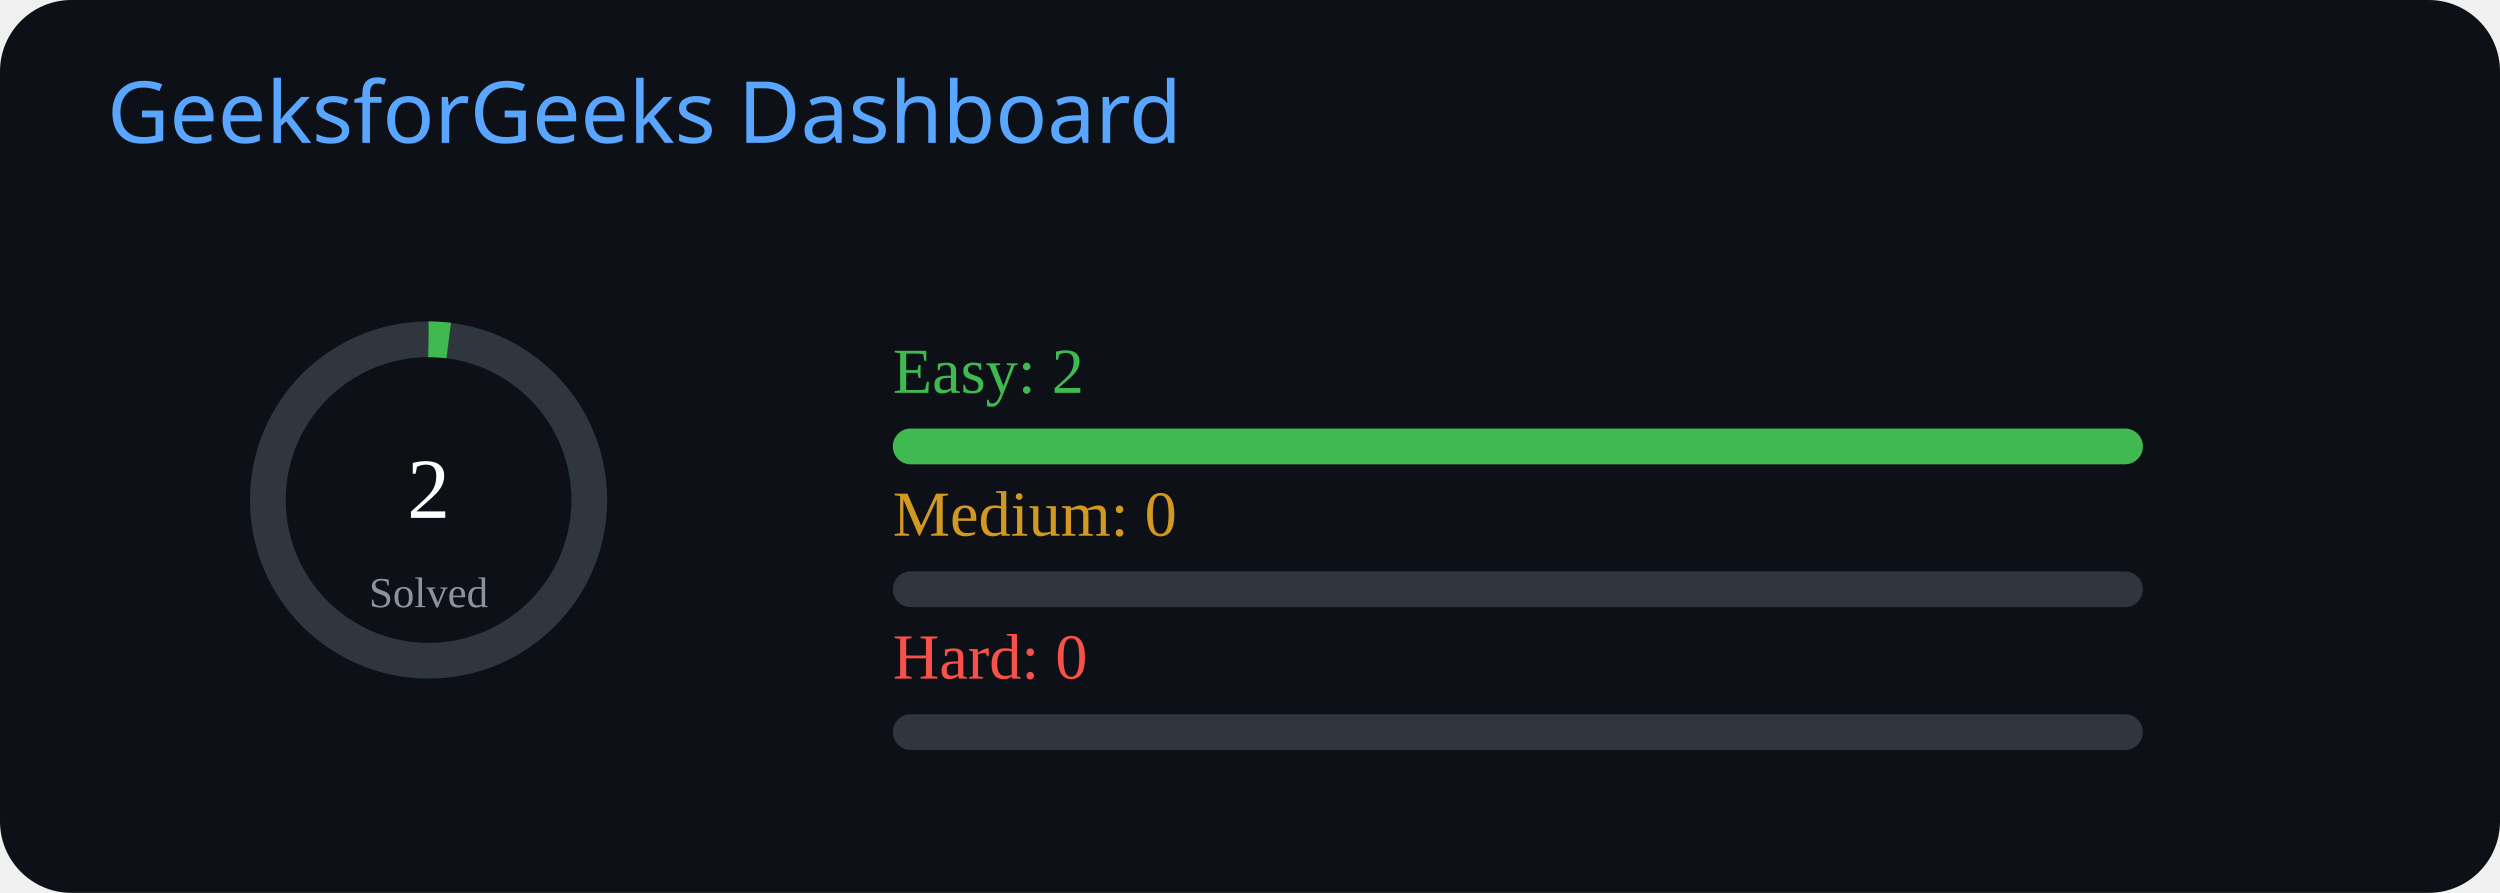
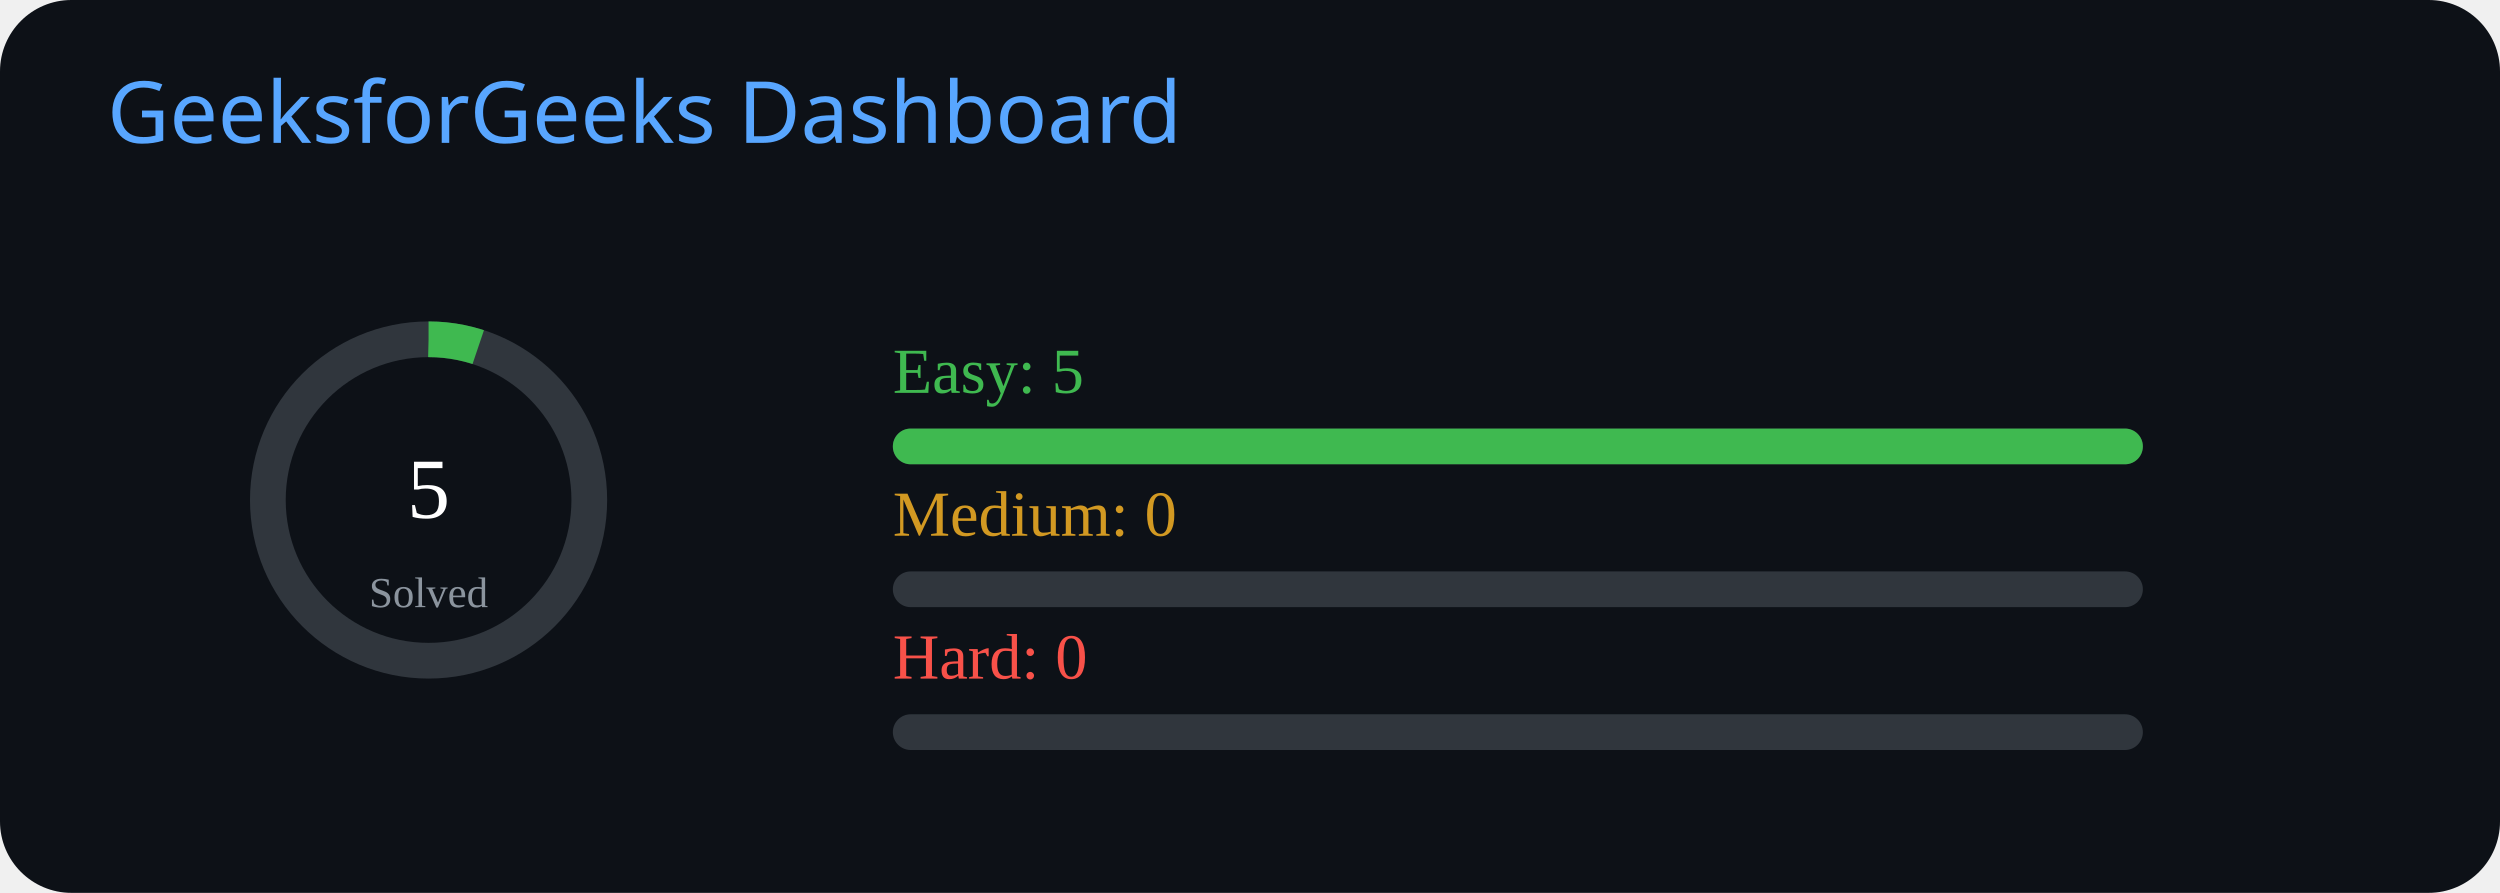
<svg xmlns="http://www.w3.org/2000/svg" width="700" height="250">
  <rect width="100%" height="100%" fill="#0d1117" rx="20" />
  <text x="30" y="40" fill="#58a6ff" font-size="24" font-family="Segoe UI">
    GeeksforGeeks Dashboard
  </text>
  <circle cx="120" cy="140" r="45" stroke="#30363d" stroke-width="10" fill="none" />
-   <circle cx="120" cy="140" r="45" stroke="#3fb950" stroke-width="10" fill="none" stroke-dasharray="282.743" stroke-dashoffset="277.088" transform="rotate(-90 120 140)" />
+   <circle cx="120" cy="140" r="45" stroke="#3fb950" stroke-width="10" fill="none" stroke-dasharray="282.743" stroke-dashoffset="268.606" transform="rotate(-90 120 140)" />
  <text x="120" y="145" fill="#ffffff" font-size="24" text-anchor="middle">
-     2
+     5
  </text>
  <text x="120" y="170" fill="#8b949e" font-size="12" text-anchor="middle">
    Solved
  </text>
-   <text x="250" y="110" fill="#3fb950" font-size="18">Easy: 2</text>
+   <text x="250" y="110" fill="#3fb950" font-size="18">Easy: 5</text>
  <rect x="250" y="120" width="350" height="10" fill="#30363d" rx="5" />
  <rect x="250" y="120" width="350.0" height="10" fill="#3fb950" rx="5" />
  <text x="250" y="150" fill="#d29922" font-size="18">Medium: 0</text>
  <rect x="250" y="160" width="350" height="10" fill="#30363d" rx="5" />
  <rect x="250" y="160" width="0.0" height="10" fill="#d29922" rx="5" />
  <text x="250" y="190" fill="#f85149" font-size="18">Hard: 0</text>
  <rect x="250" y="200" width="350" height="10" fill="#30363d" rx="5" />
  <rect x="250" y="200" width="0.0" height="10" fill="#f85149" rx="5" />
</svg>
